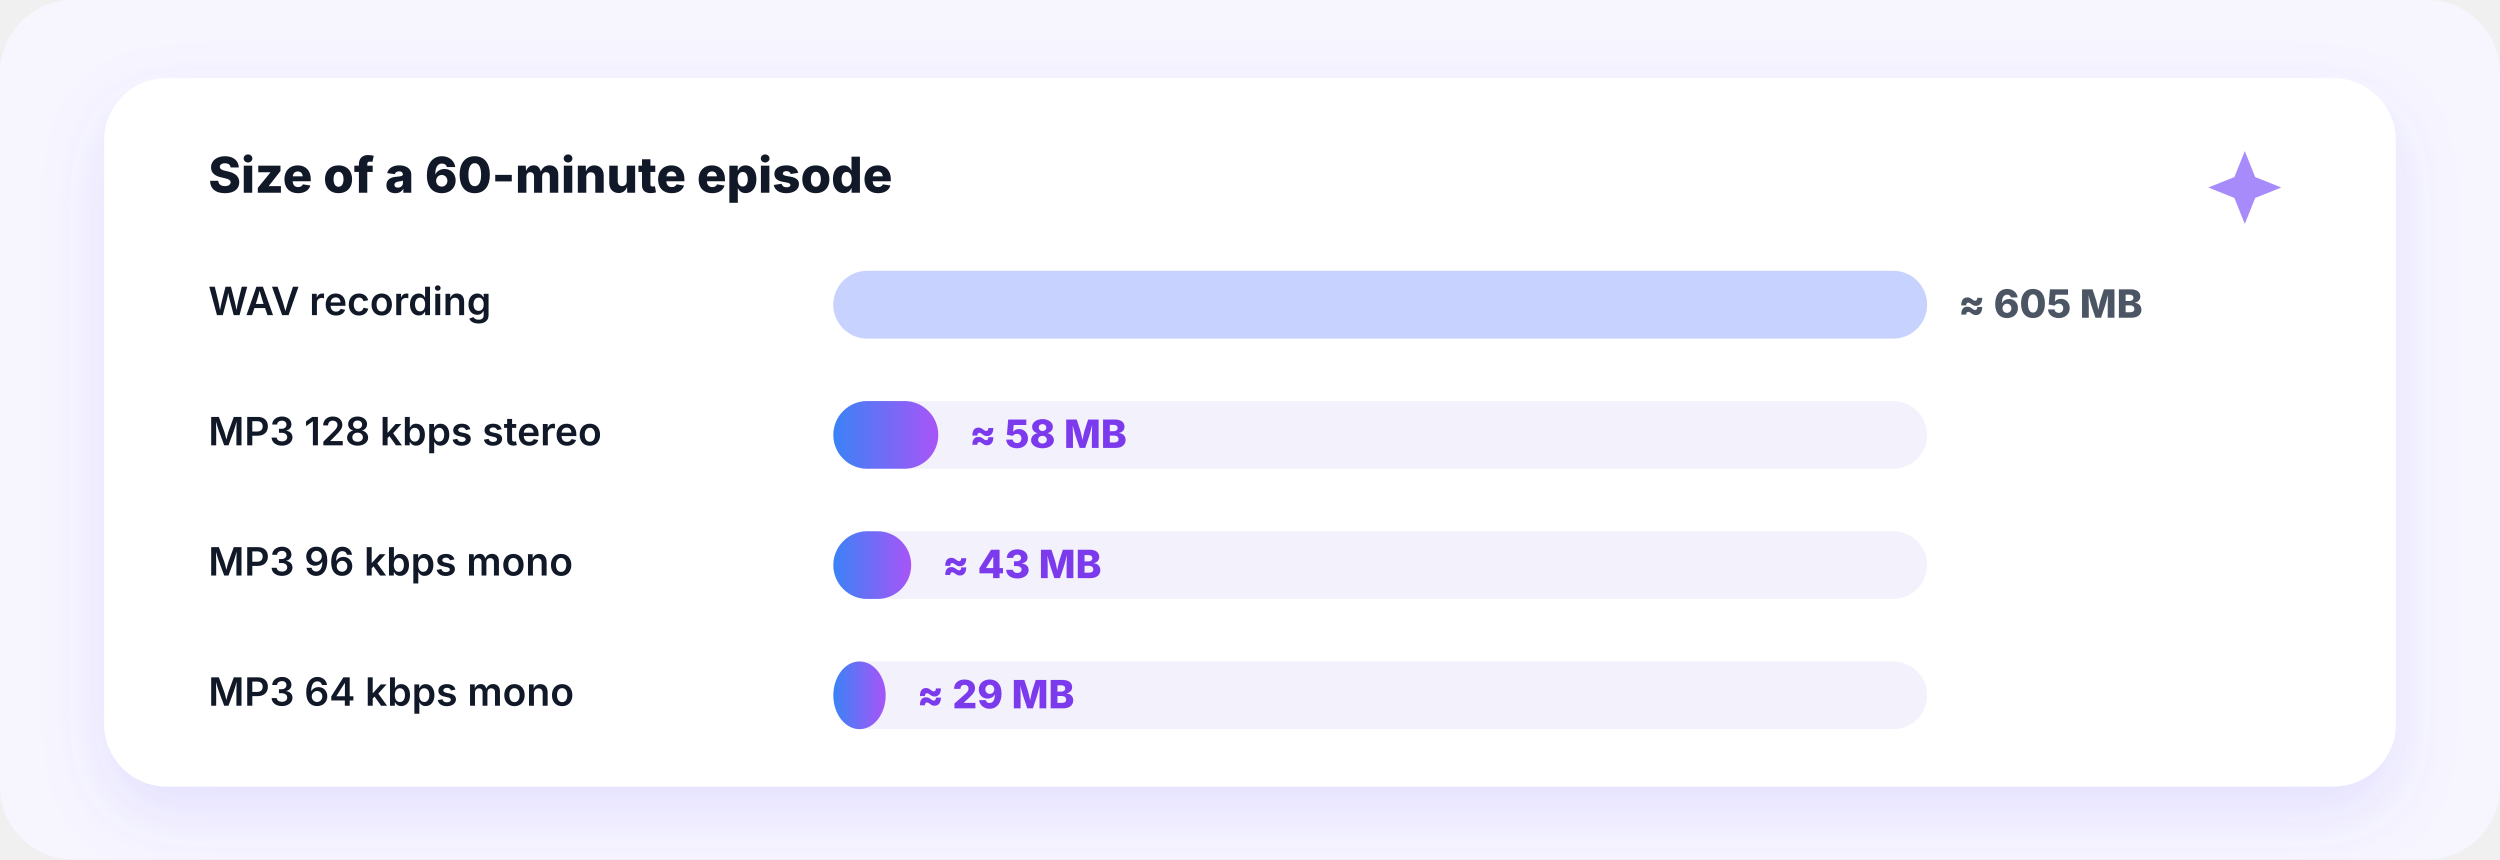
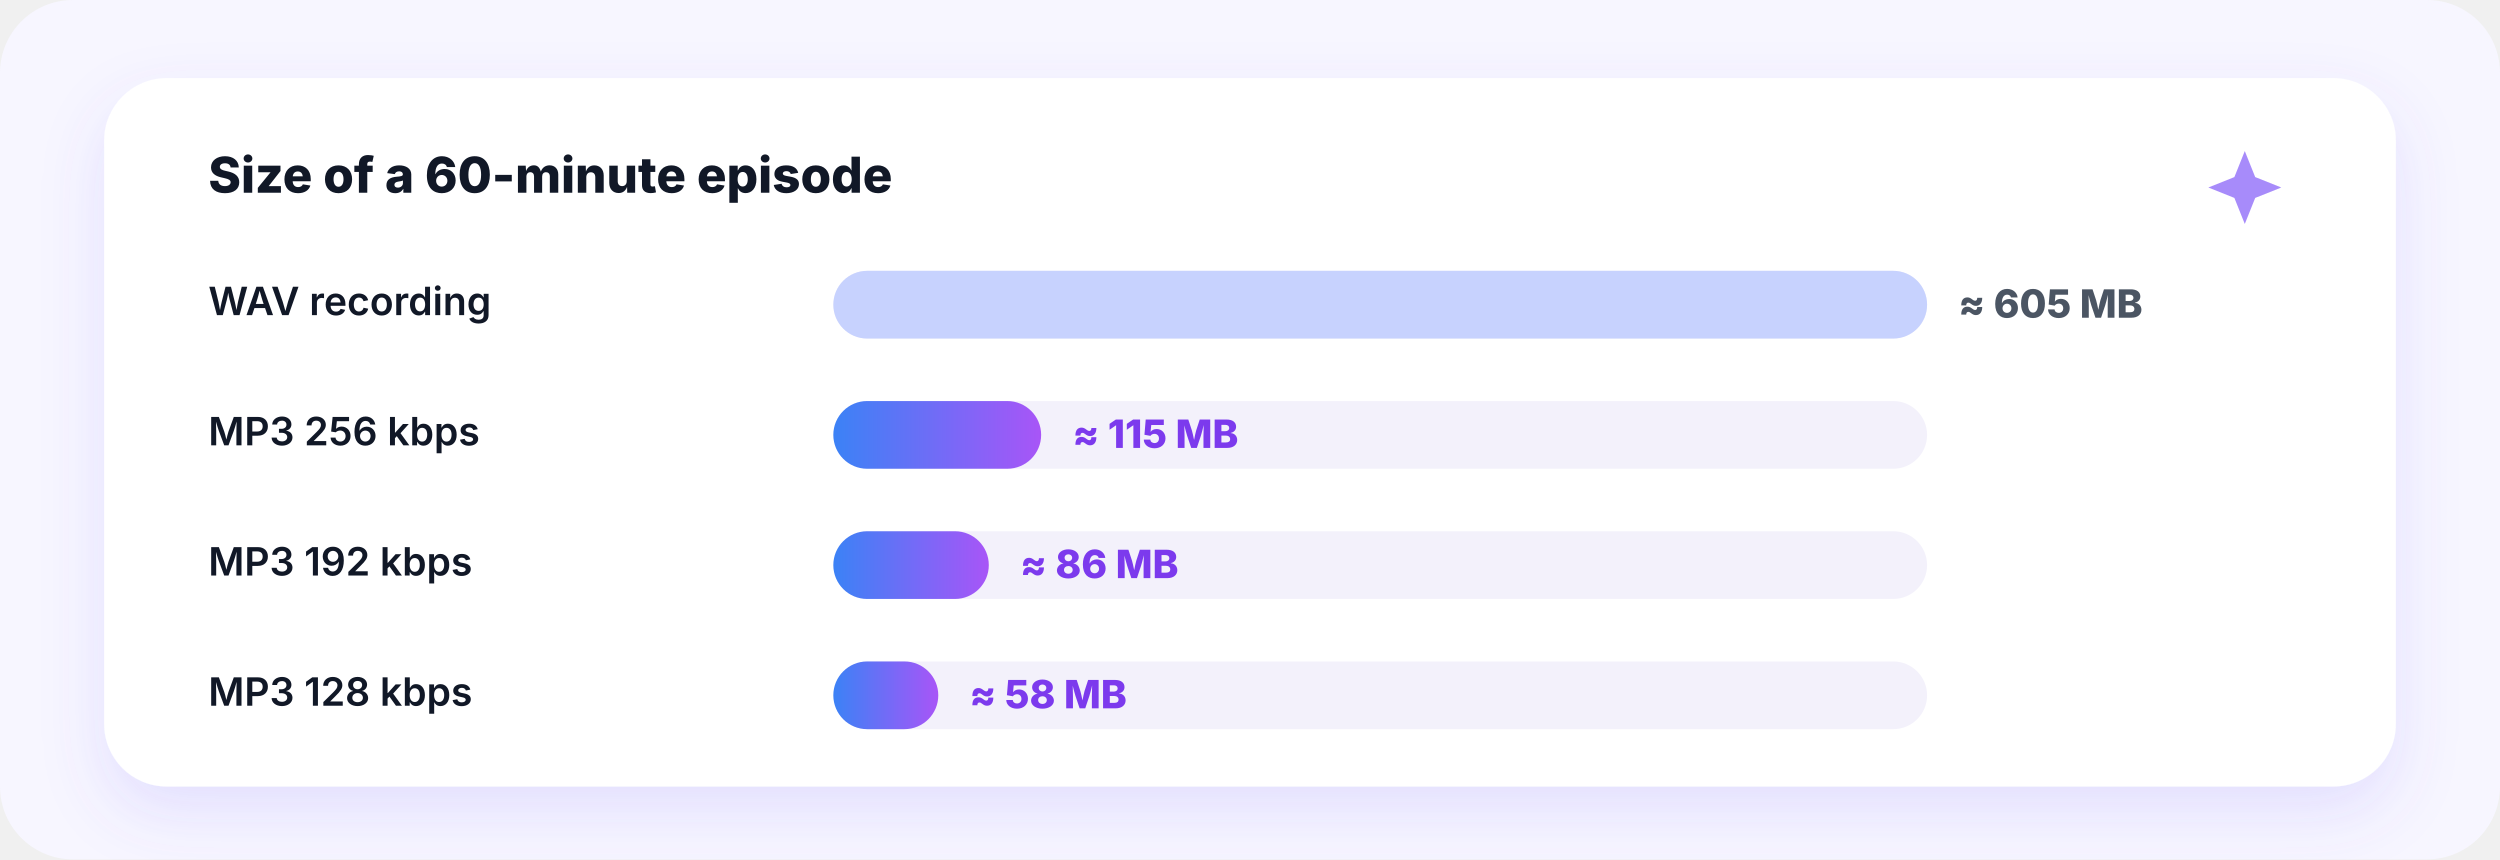
<svg xmlns="http://www.w3.org/2000/svg" viewBox="0 0 960 330" role="img" aria-labelledby="t d">
  <defs>
    <linearGradient id="g" x1="0" y1="0" x2="1" y2="1">
      <stop offset="0" stop-color="#3b82f6" />
      <stop offset="1" stop-color="#a855f7" />
    </linearGradient>
    <linearGradient id="gh" x1="0" y1="0" x2="1" y2="0">
      <stop offset="0" stop-color="#3b82f6" />
      <stop offset="1" stop-color="#a855f7" />
    </linearGradient>
    <filter id="s" x="-20%" y="-20%" width="140%" height="160%">
      <feDropShadow dx="0" dy="10" stdDeviation="12" flood-color="#6d5dfc" flood-opacity=".15" />
    </filter>
  </defs>
  <rect width="960" height="330" rx="28" fill="#f7f6ff" />
  <g filter="url(#s)">
    <rect x="40" y="30" width="880" height="272" rx="24" fill="#fff" />
  </g>
  <g font-family="Inter, Arial, sans-serif">
    <text x="80" y="74" font-size="19" font-weight="800" fill="#111827">Size of a 60-minute episode</text>
    <text x="80" y="121" font-size="15" font-weight="600" fill="#111827">WAV recording</text>
    <rect x="320" y="104" width="420" height="26" rx="13" fill="#f3f1fb" />
    <rect x="320" y="104" width="420.0" height="26" rx="13" fill="#c7d2fe" />
    <text x="752" y="122" font-size="15" font-weight="800" fill="#4b5563">≈ 605 MB</text>
-     <text x="80" y="171" font-size="15" font-weight="600" fill="#111827">MP3 128 kbps stereo</text>
+     <text x="80" y="171" font-size="15" font-weight="600" fill="#111827">MP3 256 kbps</text>
    <rect x="320" y="154" width="420" height="26" rx="13" fill="#f3f1fb" />
-     <rect x="320" y="154" width="40.3" height="26" rx="13" fill="url(#gh)" />
-     <text x="372.264" y="172" font-size="15" font-weight="800" fill="#7c3aed">≈ 58 MB</text>
-     <text x="80" y="221" font-size="15" font-weight="600" fill="#111827">MP3 96 kbps mono</text>
+     <rect x="320" y="154" width="79.8" height="26" rx="13" fill="url(#gh)" />
+     <text x="411.835" y="172" font-size="15" font-weight="800" fill="#7c3aed">≈ 115 MB</text>
+     <text x="80" y="221" font-size="15" font-weight="600" fill="#111827">MP3 192 kbps</text>
    <rect x="320" y="204" width="420" height="26" rx="13" fill="#f3f1fb" />
-     <rect x="320" y="204" width="29.9" height="26" rx="13" fill="url(#gh)" />
-     <text x="361.851" y="222" font-size="15" font-weight="800" fill="#7c3aed">≈ 43 MB</text>
-     <text x="80" y="271" font-size="15" font-weight="600" fill="#111827">MP3 64 kbps mono</text>
+     <rect x="320" y="204" width="59.7" height="26" rx="13" fill="url(#gh)" />
+     <text x="391.702" y="222" font-size="15" font-weight="800" fill="#7c3aed">≈ 86 MB</text>
+     <text x="80" y="271" font-size="15" font-weight="600" fill="#111827">MP3 128 kbps</text>
    <rect x="320" y="254" width="420" height="26" rx="13" fill="#f3f1fb" />
-     <rect x="320" y="254" width="20.1" height="26" rx="13" fill="url(#gh)" />
-     <text x="352.132" y="272" font-size="15" font-weight="800" fill="#7c3aed">≈ 29 MB</text>
+     <rect x="320" y="254" width="40.3" height="26" rx="13" fill="url(#gh)" />
+     <text x="372.264" y="272" font-size="15" font-weight="800" fill="#7c3aed">≈ 58 MB</text>
  </g>
  <path d="M862 58l4 10 10 4-10 4-4 10-4-10-10-4 10-4z" fill="#a78bfa" />
</svg>
